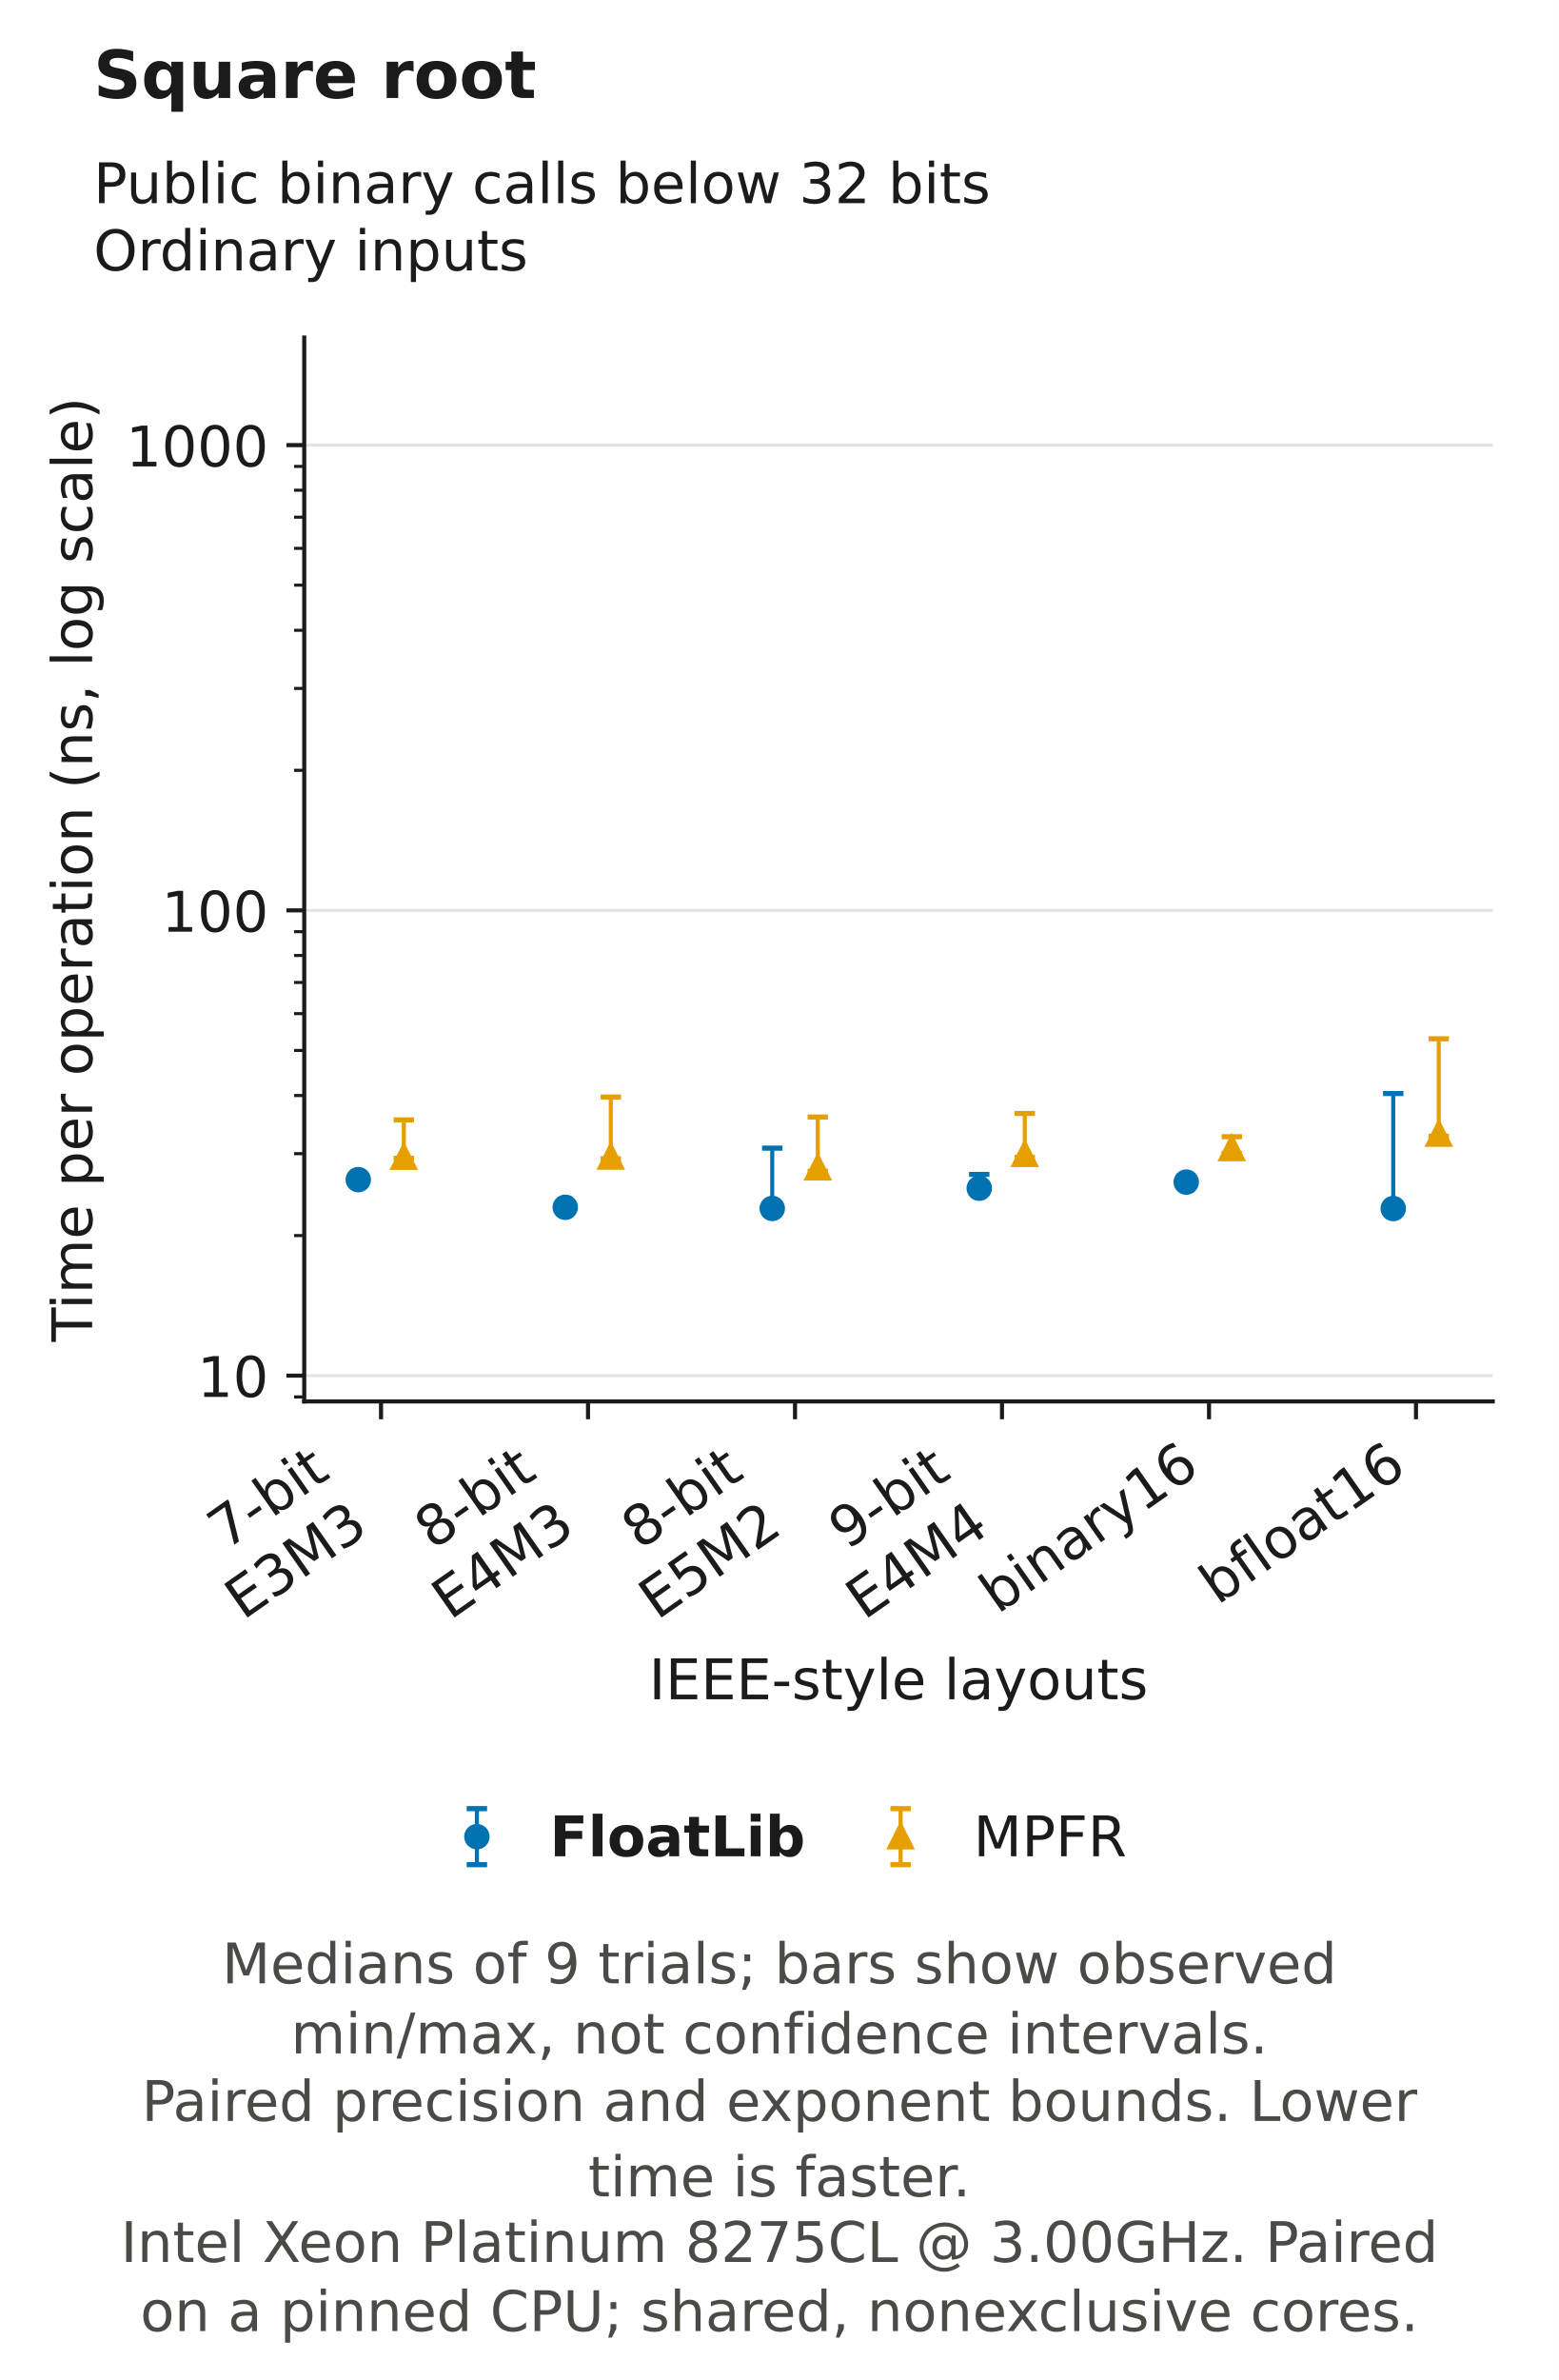
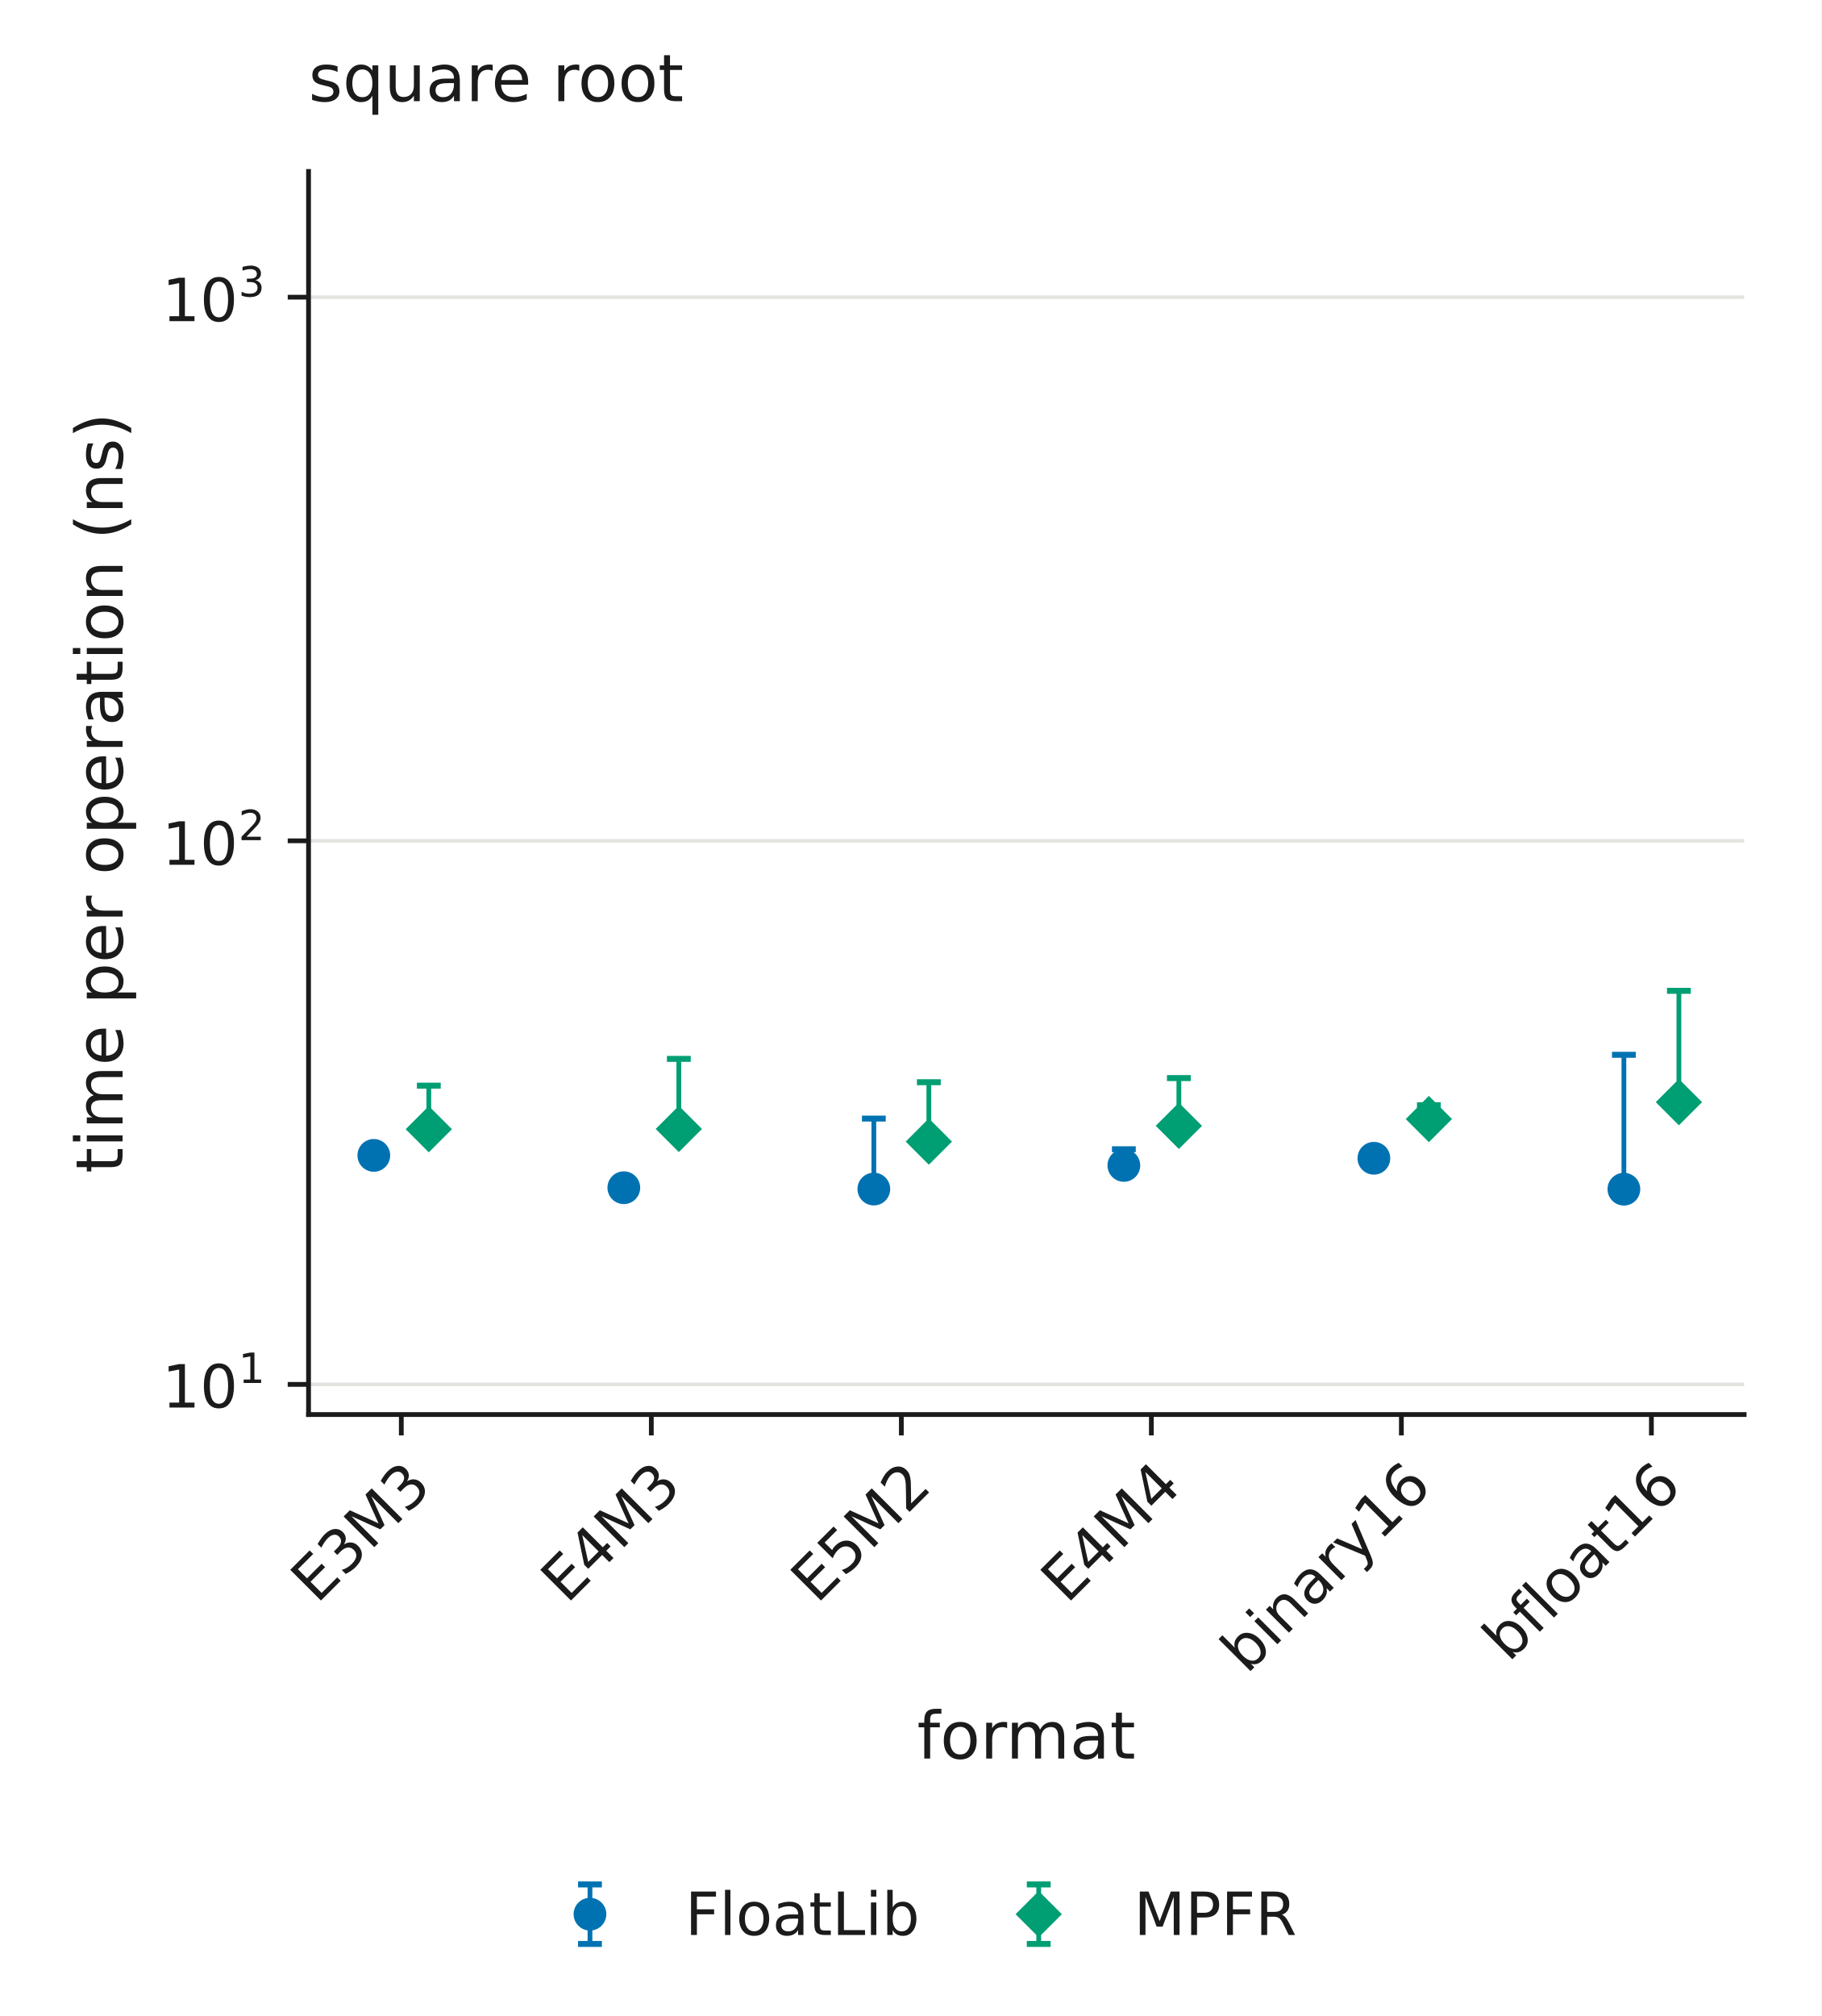
- <svg xmlns="http://www.w3.org/2000/svg" xmlns:xlink="http://www.w3.org/1999/xlink" width="306pt" height="467.09pt" viewBox="0 0 306 467.09" version="1.1">
+ <svg xmlns="http://www.w3.org/2000/svg" xmlns:xlink="http://www.w3.org/1999/xlink" width="306pt" height="338.628pt" viewBox="0 0 306 338.628" version="1.1">
  <defs>
    <style type="text/css">*{stroke-linejoin: round; stroke-linecap: butt}</style>
  </defs>
  <g id="figure_1">
    <g id="patch_1">
-       <path d="M 0 467.09 L 306 467.09 L 306 0 L 0 0 z " style="fill: #ffffff" />
+       <path d="M 0 338.628 L 306 338.628 L 306 0 L 0 0 z " style="fill: #ffffff" />
    </g>
    <g id="axes_1">
      <g id="patch_2">
-         <path d="M 59.723 275.04 L 293.04 275.04 L 293.04 66.24 L 59.723 66.24 z " style="fill: #ffffff" />
+         <path d="M 51.84 237.6 L 293.04 237.6 L 293.04 28.8 L 51.84 28.8 z " style="fill: #ffffff" />
      </g>
      <g id="matplotlib.axis_1">
        <g id="xtick_1">
          <g id="line2d_1">
            <defs>
-               <path id="maa77bbad33" d="M 0 0 L 0 3.5 " style="stroke: #1b1b1b; stroke-width: 0.8" />
+               <path id="m44b7671e77" d="M 0 0 L 0 3.5 " style="stroke: #1b1b1b; stroke-width: 0.8" />
            </defs>
            <g>
-               <use xlink:href="#maa77bbad33" x="74.798" y="275.04" style="fill: #1b1b1b; stroke: #1b1b1b; stroke-width: 0.8" />
+               <use xlink:href="#m44b7671e77" x="67.424" y="237.6" style="fill: #1b1b1b; stroke: #1b1b1b; stroke-width: 0.8" />
            </g>
          </g>
          <g id="text_1">
-             <text style="font-size: 11px; font-family: 'DejaVu Sans'; fill: #1b1b1b" transform="translate(44.33785 304.311) rotate(-35)">7-bit</text>
-             <text style="font-size: 11px; font-family: 'DejaVu Sans'; fill: #1b1b1b" transform="translate(47.71611 318.0623) rotate(-35)">E3M3</text>
+             <text style="font-size: 10px; font-family: 'DejaVu Sans', 'Bitstream Vera Sans', Verdana, sans-serif; text-anchor: end; fill: #1b1b1b" x="72.797" y="249.972" transform="rotate(-45 72.79668 249.9724)">E3M3</text>
          </g>
        </g>
        <g id="xtick_2">
          <g id="line2d_2">
            <g>
-               <use xlink:href="#maa77bbad33" x="115.431" y="275.04" style="fill: #1b1b1b; stroke: #1b1b1b; stroke-width: 0.8" />
+               <use xlink:href="#m44b7671e77" x="109.431" y="237.6" style="fill: #1b1b1b; stroke: #1b1b1b; stroke-width: 0.8" />
            </g>
          </g>
          <g id="text_2">
-             <text style="font-size: 11px; font-family: 'DejaVu Sans'; fill: #1b1b1b" transform="translate(84.97133 304.311) rotate(-35)">8-bit</text>
-             <text style="font-size: 11px; font-family: 'DejaVu Sans'; fill: #1b1b1b" transform="translate(88.34958 318.0623) rotate(-35)">E4M3</text>
+             <text style="font-size: 10px; font-family: 'DejaVu Sans', 'Bitstream Vera Sans', Verdana, sans-serif; text-anchor: end; fill: #1b1b1b" x="114.803" y="249.972" transform="rotate(-45 114.8029 249.9724)">E4M3</text>
          </g>
        </g>
        <g id="xtick_3">
          <g id="line2d_3">
            <g>
-               <use xlink:href="#maa77bbad33" x="156.065" y="275.04" style="fill: #1b1b1b; stroke: #1b1b1b; stroke-width: 0.8" />
+               <use xlink:href="#m44b7671e77" x="151.437" y="237.6" style="fill: #1b1b1b; stroke: #1b1b1b; stroke-width: 0.8" />
            </g>
          </g>
          <g id="text_3">
-             <text style="font-size: 11px; font-family: 'DejaVu Sans'; fill: #1b1b1b" transform="translate(125.6048 304.311) rotate(-35)">8-bit</text>
-             <text style="font-size: 11px; font-family: 'DejaVu Sans'; fill: #1b1b1b" transform="translate(128.9831 318.0623) rotate(-35)">E5M2</text>
+             <text style="font-size: 10px; font-family: 'DejaVu Sans', 'Bitstream Vera Sans', Verdana, sans-serif; text-anchor: end; fill: #1b1b1b" x="156.809" y="249.972" transform="rotate(-45 156.8092 249.9724)">E5M2</text>
          </g>
        </g>
        <g id="xtick_4">
          <g id="line2d_4">
            <g>
-               <use xlink:href="#maa77bbad33" x="196.698" y="275.04" style="fill: #1b1b1b; stroke: #1b1b1b; stroke-width: 0.8" />
+               <use xlink:href="#m44b7671e77" x="193.443" y="237.6" style="fill: #1b1b1b; stroke: #1b1b1b; stroke-width: 0.8" />
            </g>
          </g>
          <g id="text_4">
-             <text style="font-size: 11px; font-family: 'DejaVu Sans'; fill: #1b1b1b" transform="translate(166.2383 304.311) rotate(-35)">9-bit</text>
-             <text style="font-size: 11px; font-family: 'DejaVu Sans'; fill: #1b1b1b" transform="translate(169.6165 318.0623) rotate(-35)">E4M4</text>
+             <text style="font-size: 10px; font-family: 'DejaVu Sans', 'Bitstream Vera Sans', Verdana, sans-serif; text-anchor: end; fill: #1b1b1b" x="198.815" y="249.972" transform="rotate(-45 198.8155 249.9724)">E4M4</text>
          </g>
        </g>
        <g id="xtick_5">
          <g id="line2d_5">
            <g>
-               <use xlink:href="#maa77bbad33" x="237.332" y="275.04" style="fill: #1b1b1b; stroke: #1b1b1b; stroke-width: 0.8" />
+               <use xlink:href="#m44b7671e77" x="235.449" y="237.6" style="fill: #1b1b1b; stroke: #1b1b1b; stroke-width: 0.8" />
            </g>
          </g>
          <g id="text_5">
-             <text style="font-size: 11px; font-family: 'DejaVu Sans'; fill: #1b1b1b" transform="translate(195.8563 316.8667) rotate(-35)">binary16</text>
+             <text style="font-size: 10px; font-family: 'DejaVu Sans', 'Bitstream Vera Sans', Verdana, sans-serif; text-anchor: end; fill: #1b1b1b" x="240.822" y="249.973" transform="rotate(-45 240.8223 249.9729)">binary16</text>
          </g>
        </g>
        <g id="xtick_6">
          <g id="line2d_6">
            <g>
-               <use xlink:href="#maa77bbad33" x="277.965" y="275.04" style="fill: #1b1b1b; stroke: #1b1b1b; stroke-width: 0.8" />
+               <use xlink:href="#m44b7671e77" x="277.456" y="237.6" style="fill: #1b1b1b; stroke: #1b1b1b; stroke-width: 0.8" />
            </g>
          </g>
          <g id="text_6">
-             <text style="font-size: 11px; font-family: 'DejaVu Sans'; fill: #1b1b1b" transform="translate(239.0198 315.0951) rotate(-35)">bfloat16</text>
+             <text style="font-size: 10px; font-family: 'DejaVu Sans', 'Bitstream Vera Sans', Verdana, sans-serif; text-anchor: end; fill: #1b1b1b" x="282.829" y="249.973" transform="rotate(-45 282.8286 249.9729)">bfloat16</text>
          </g>
        </g>
        <g id="text_7">
-           <text style="font-size: 11px; font-family: 'DejaVu Sans'; text-anchor: middle; fill: #1b1b1b" x="176.381" y="333.487" transform="rotate(-0 176.3813 333.4872)">IEEE-style layouts</text>
+           <text style="font-size: 11px; font-family: 'DejaVu Sans', 'Bitstream Vera Sans', Verdana, sans-serif; text-anchor: middle; fill: #1b1b1b" x="172.44" y="295.388" transform="rotate(-0 172.44 295.3879)">format</text>
        </g>
      </g>
      <g id="matplotlib.axis_2">
        <g id="ytick_1">
          <g id="line2d_7">
-             <path d="M 59.723 269.979 L 293.04 269.979 " clip-path="url(#p8f65f6325e)" style="fill: none; stroke: #e3e3e0; stroke-width: 0.6; stroke-linecap: square" />
+             <path d="M 51.84 232.539 L 293.04 232.539 " clip-path="url(#p55f0501f1f)" style="fill: none; stroke: #e3e3e0; stroke-width: 0.6; stroke-linecap: square" />
          </g>
          <g id="line2d_8">
            <defs>
-               <path id="m0a93d86904" d="M 0 0 L -3.5 0 " style="stroke: #1b1b1b; stroke-width: 0.8" />
+               <path id="m165789549b" d="M 0 0 L -3.5 0 " style="stroke: #1b1b1b; stroke-width: 0.8" />
            </defs>
            <g>
-               <use xlink:href="#m0a93d86904" x="59.723" y="269.979" style="fill: #1b1b1b; stroke: #1b1b1b; stroke-width: 0.8" />
+               <use xlink:href="#m165789549b" x="51.84" y="232.539" style="fill: #1b1b1b; stroke: #1b1b1b; stroke-width: 0.8" />
            </g>
          </g>
          <g id="text_8">
-             <text style="font-size: 11px; font-family: 'DejaVu Sans'; text-anchor: end; fill: #1b1b1b" x="52.723" y="274.157" transform="rotate(-0 52.72258 274.1574)">10</text>
+             <g style="fill: #1b1b1b" transform="translate(27.24 237.1887)">
+               <text>
+                 <tspan x="0" y="-0.762" style="font-size: 10px; font-family: 'DejaVu Sans', 'Bitstream Vera Sans', Verdana, sans-serif; fill: #1b1b1b">1</tspan>
+                 <tspan x="6.362" y="-0.762" style="font-size: 10px; font-family: 'DejaVu Sans', 'Bitstream Vera Sans', Verdana, sans-serif; fill: #1b1b1b">0</tspan>
+                 <tspan x="12.82" y="-4.892" style="font-size: 7px; font-family: 'DejaVu Sans', 'Bitstream Vera Sans', Verdana, sans-serif; fill: #1b1b1b">1</tspan>
+               </text>
+             </g>
          </g>
        </g>
        <g id="ytick_2">
          <g id="line2d_9">
-             <path d="M 59.723 178.669 L 293.04 178.669 " clip-path="url(#p8f65f6325e)" style="fill: none; stroke: #e3e3e0; stroke-width: 0.6; stroke-linecap: square" />
+             <path d="M 51.84 141.229 L 293.04 141.229 " clip-path="url(#p55f0501f1f)" style="fill: none; stroke: #e3e3e0; stroke-width: 0.6; stroke-linecap: square" />
          </g>
          <g id="line2d_10">
            <g>
-               <use xlink:href="#m0a93d86904" x="59.723" y="178.669" style="fill: #1b1b1b; stroke: #1b1b1b; stroke-width: 0.8" />
+               <use xlink:href="#m165789549b" x="51.84" y="141.229" style="fill: #1b1b1b; stroke: #1b1b1b; stroke-width: 0.8" />
            </g>
          </g>
          <g id="text_9">
-             <text style="font-size: 11px; font-family: 'DejaVu Sans'; text-anchor: end; fill: #1b1b1b" x="52.723" y="182.848" transform="rotate(-0 52.72258 182.8478)">100</text>
+             <g style="fill: #1b1b1b" transform="translate(27.24 145.9291)">
+               <text>
+                 <tspan x="0" y="-0.675" style="font-size: 10px; font-family: 'DejaVu Sans', 'Bitstream Vera Sans', Verdana, sans-serif; fill: #1b1b1b">1</tspan>
+                 <tspan x="6.362" y="-0.675" style="font-size: 10px; font-family: 'DejaVu Sans', 'Bitstream Vera Sans', Verdana, sans-serif; fill: #1b1b1b">0</tspan>
+                 <tspan x="12.82" y="-4.805" style="font-size: 7px; font-family: 'DejaVu Sans', 'Bitstream Vera Sans', Verdana, sans-serif; fill: #1b1b1b">2</tspan>
+               </text>
+             </g>
          </g>
        </g>
        <g id="ytick_3">
          <g id="line2d_11">
-             <path d="M 59.723 87.359 L 293.04 87.359 " clip-path="url(#p8f65f6325e)" style="fill: none; stroke: #e3e3e0; stroke-width: 0.6; stroke-linecap: square" />
+             <path d="M 51.84 49.919 L 293.04 49.919 " clip-path="url(#p55f0501f1f)" style="fill: none; stroke: #e3e3e0; stroke-width: 0.6; stroke-linecap: square" />
          </g>
          <g id="line2d_12">
            <g>
-               <use xlink:href="#m0a93d86904" x="59.723" y="87.359" style="fill: #1b1b1b; stroke: #1b1b1b; stroke-width: 0.8" />
+               <use xlink:href="#m165789549b" x="51.84" y="49.919" style="fill: #1b1b1b; stroke: #1b1b1b; stroke-width: 0.8" />
            </g>
          </g>
          <g id="text_10">
-             <text style="font-size: 11px; font-family: 'DejaVu Sans'; text-anchor: end; fill: #1b1b1b" x="52.723" y="91.538" transform="rotate(-0 52.72258 91.53819)">1000</text>
-           </g>
-         </g>
-         <g id="ytick_4">
-           <g id="line2d_13">
-             <defs>
-               <path id="m1501d2f388" d="M 0 0 L -2 0 " style="stroke: #1b1b1b; stroke-width: 0.6" />
-             </defs>
-             <g>
-               <use xlink:href="#m1501d2f388" x="59.723" y="274.157" style="fill: #1b1b1b; stroke: #1b1b1b; stroke-width: 0.6" />
-             </g>
-           </g>
-         </g>
-         <g id="ytick_5">
-           <g id="line2d_14">
-             <g>
-               <use xlink:href="#m1501d2f388" x="59.723" y="242.492" style="fill: #1b1b1b; stroke: #1b1b1b; stroke-width: 0.6" />
-             </g>
-           </g>
-         </g>
-         <g id="ytick_6">
-           <g id="line2d_15">
-             <g>
-               <use xlink:href="#m1501d2f388" x="59.723" y="226.413" style="fill: #1b1b1b; stroke: #1b1b1b; stroke-width: 0.6" />
-             </g>
-           </g>
-         </g>
-         <g id="ytick_7">
-           <g id="line2d_16">
-             <g>
-               <use xlink:href="#m1501d2f388" x="59.723" y="215.005" style="fill: #1b1b1b; stroke: #1b1b1b; stroke-width: 0.6" />
-             </g>
-           </g>
-         </g>
-         <g id="ytick_8">
-           <g id="line2d_17">
-             <g>
-               <use xlink:href="#m1501d2f388" x="59.723" y="206.156" style="fill: #1b1b1b; stroke: #1b1b1b; stroke-width: 0.6" />
-             </g>
-           </g>
-         </g>
-         <g id="ytick_9">
-           <g id="line2d_18">
-             <g>
-               <use xlink:href="#m1501d2f388" x="59.723" y="198.926" style="fill: #1b1b1b; stroke: #1b1b1b; stroke-width: 0.6" />
-             </g>
-           </g>
-         </g>
-         <g id="ytick_10">
-           <g id="line2d_19">
-             <g>
-               <use xlink:href="#m1501d2f388" x="59.723" y="192.813" style="fill: #1b1b1b; stroke: #1b1b1b; stroke-width: 0.6" />
-             </g>
-           </g>
-         </g>
-         <g id="ytick_11">
-           <g id="line2d_20">
-             <g>
-               <use xlink:href="#m1501d2f388" x="59.723" y="187.518" style="fill: #1b1b1b; stroke: #1b1b1b; stroke-width: 0.6" />
-             </g>
-           </g>
-         </g>
-         <g id="ytick_12">
-           <g id="line2d_21">
-             <g>
-               <use xlink:href="#m1501d2f388" x="59.723" y="182.847" style="fill: #1b1b1b; stroke: #1b1b1b; stroke-width: 0.6" />
-             </g>
-           </g>
-         </g>
-         <g id="ytick_13">
-           <g id="line2d_22">
-             <g>
-               <use xlink:href="#m1501d2f388" x="59.723" y="151.182" style="fill: #1b1b1b; stroke: #1b1b1b; stroke-width: 0.6" />
-             </g>
-           </g>
-         </g>
-         <g id="ytick_14">
-           <g id="line2d_23">
-             <g>
-               <use xlink:href="#m1501d2f388" x="59.723" y="135.103" style="fill: #1b1b1b; stroke: #1b1b1b; stroke-width: 0.6" />
-             </g>
-           </g>
-         </g>
-         <g id="ytick_15">
-           <g id="line2d_24">
-             <g>
-               <use xlink:href="#m1501d2f388" x="59.723" y="123.695" style="fill: #1b1b1b; stroke: #1b1b1b; stroke-width: 0.6" />
-             </g>
-           </g>
-         </g>
-         <g id="ytick_16">
-           <g id="line2d_25">
-             <g>
-               <use xlink:href="#m1501d2f388" x="59.723" y="114.846" style="fill: #1b1b1b; stroke: #1b1b1b; stroke-width: 0.6" />
-             </g>
-           </g>
-         </g>
-         <g id="ytick_17">
-           <g id="line2d_26">
-             <g>
-               <use xlink:href="#m1501d2f388" x="59.723" y="107.616" style="fill: #1b1b1b; stroke: #1b1b1b; stroke-width: 0.6" />
-             </g>
-           </g>
-         </g>
-         <g id="ytick_18">
-           <g id="line2d_27">
-             <g>
-               <use xlink:href="#m1501d2f388" x="59.723" y="101.504" style="fill: #1b1b1b; stroke: #1b1b1b; stroke-width: 0.6" />
-             </g>
-           </g>
-         </g>
-         <g id="ytick_19">
-           <g id="line2d_28">
-             <g>
-               <use xlink:href="#m1501d2f388" x="59.723" y="96.208" style="fill: #1b1b1b; stroke: #1b1b1b; stroke-width: 0.6" />
-             </g>
-           </g>
-         </g>
-         <g id="ytick_20">
-           <g id="line2d_29">
-             <g>
-               <use xlink:href="#m1501d2f388" x="59.723" y="91.538" style="fill: #1b1b1b; stroke: #1b1b1b; stroke-width: 0.6" />
+             <g style="fill: #1b1b1b" transform="translate(27.24 54.61948)">
+               <text>
+                 <tspan x="0" y="-0.675" style="font-size: 10px; font-family: 'DejaVu Sans', 'Bitstream Vera Sans', Verdana, sans-serif; fill: #1b1b1b">1</tspan>
+                 <tspan x="6.362" y="-0.675" style="font-size: 10px; font-family: 'DejaVu Sans', 'Bitstream Vera Sans', Verdana, sans-serif; fill: #1b1b1b">0</tspan>
+                 <tspan x="12.82" y="-4.805" style="font-size: 7px; font-family: 'DejaVu Sans', 'Bitstream Vera Sans', Verdana, sans-serif; fill: #1b1b1b">3</tspan>
+               </text>
            </g>
          </g>
        </g>
        <g id="text_11">
-           <text style="font-size: 11px; font-family: 'DejaVu Sans'; text-anchor: middle; fill: #1b1b1b" x="18.085" y="170.64" transform="rotate(-90 18.085 170.64)">Time per operation (ns, log scale)</text>
+           <text style="font-size: 11px; font-family: 'DejaVu Sans', 'Bitstream Vera Sans', Verdana, sans-serif; text-anchor: middle; fill: #1b1b1b" x="20.597" y="133.2" transform="rotate(-90 20.59742 133.2)">time per operation (ns)</text>
        </g>
      </g>
      <g id="LineCollection_1">
-         <path d="M 70.328 231.649 L 70.328 231.474 " clip-path="url(#p8f65f6325e)" style="fill: none; stroke: #0072b2; stroke-width: 0.8" />
-         <path d="M 110.961 237.081 L 110.961 236.719 " clip-path="url(#p8f65f6325e)" style="fill: none; stroke: #0072b2; stroke-width: 0.8" />
-         <path d="M 151.595 237.22 L 151.595 225.33 " clip-path="url(#p8f65f6325e)" style="fill: none; stroke: #0072b2; stroke-width: 0.8" />
-         <path d="M 192.228 233.704 L 192.228 230.483 " clip-path="url(#p8f65f6325e)" style="fill: none; stroke: #0072b2; stroke-width: 0.8" />
-         <path d="M 232.862 232.707 L 232.862 231.266 " clip-path="url(#p8f65f6325e)" style="fill: none; stroke: #0072b2; stroke-width: 0.8" />
-         <path d="M 273.495 237.495 L 273.495 214.612 " clip-path="url(#p8f65f6325e)" style="fill: none; stroke: #0072b2; stroke-width: 0.8" />
-       </g>
-       <g id="line2d_30">
-         <defs>
-           <path id="m3edc1d51ea" d="M 2 0 L -2 -0 " style="stroke: #0072b2" />
-         </defs>
-         <g clip-path="url(#p8f65f6325e)">
-           <use xlink:href="#m3edc1d51ea" x="70.328" y="231.649" style="fill: #0072b2; stroke: #0072b2" />
-           <use xlink:href="#m3edc1d51ea" x="110.961" y="237.081" style="fill: #0072b2; stroke: #0072b2" />
-           <use xlink:href="#m3edc1d51ea" x="151.595" y="237.22" style="fill: #0072b2; stroke: #0072b2" />
-           <use xlink:href="#m3edc1d51ea" x="192.228" y="233.704" style="fill: #0072b2; stroke: #0072b2" />
-           <use xlink:href="#m3edc1d51ea" x="232.862" y="232.707" style="fill: #0072b2; stroke: #0072b2" />
-           <use xlink:href="#m3edc1d51ea" x="273.495" y="237.495" style="fill: #0072b2; stroke: #0072b2" />
-         </g>
-       </g>
-       <g id="line2d_31">
-         <g clip-path="url(#p8f65f6325e)">
-           <use xlink:href="#m3edc1d51ea" x="70.328" y="231.474" style="fill: #0072b2; stroke: #0072b2" />
-           <use xlink:href="#m3edc1d51ea" x="110.961" y="236.719" style="fill: #0072b2; stroke: #0072b2" />
-           <use xlink:href="#m3edc1d51ea" x="151.595" y="225.33" style="fill: #0072b2; stroke: #0072b2" />
-           <use xlink:href="#m3edc1d51ea" x="192.228" y="230.483" style="fill: #0072b2; stroke: #0072b2" />
-           <use xlink:href="#m3edc1d51ea" x="232.862" y="231.266" style="fill: #0072b2; stroke: #0072b2" />
-           <use xlink:href="#m3edc1d51ea" x="273.495" y="214.612" style="fill: #0072b2; stroke: #0072b2" />
+         <path d="M 62.804 194.209 L 62.804 194.034 " clip-path="url(#p55f0501f1f)" style="fill: none; stroke: #0072b2; stroke-width: 0.8" />
+         <path d="M 104.81 199.641 L 104.81 199.279 " clip-path="url(#p55f0501f1f)" style="fill: none; stroke: #0072b2; stroke-width: 0.8" />
+         <path d="M 146.816 199.78 L 146.816 187.89 " clip-path="url(#p55f0501f1f)" style="fill: none; stroke: #0072b2; stroke-width: 0.8" />
+         <path d="M 188.822 196.264 L 188.822 193.043 " clip-path="url(#p55f0501f1f)" style="fill: none; stroke: #0072b2; stroke-width: 0.8" />
+         <path d="M 230.829 195.267 L 230.829 193.826 " clip-path="url(#p55f0501f1f)" style="fill: none; stroke: #0072b2; stroke-width: 0.8" />
+         <path d="M 272.835 200.055 L 272.835 177.172 " clip-path="url(#p55f0501f1f)" style="fill: none; stroke: #0072b2; stroke-width: 0.8" />
+       </g>
+       <g id="line2d_13">
+         <defs>
+           <path id="m37b0c74be4" d="M 2 0 L -2 -0 " style="stroke: #0072b2" />
+         </defs>
+         <g clip-path="url(#p55f0501f1f)">
+           <use xlink:href="#m37b0c74be4" x="62.804" y="194.209" style="fill: #0072b2; stroke: #0072b2" />
+           <use xlink:href="#m37b0c74be4" x="104.81" y="199.641" style="fill: #0072b2; stroke: #0072b2" />
+           <use xlink:href="#m37b0c74be4" x="146.816" y="199.78" style="fill: #0072b2; stroke: #0072b2" />
+           <use xlink:href="#m37b0c74be4" x="188.822" y="196.264" style="fill: #0072b2; stroke: #0072b2" />
+           <use xlink:href="#m37b0c74be4" x="230.829" y="195.267" style="fill: #0072b2; stroke: #0072b2" />
+           <use xlink:href="#m37b0c74be4" x="272.835" y="200.055" style="fill: #0072b2; stroke: #0072b2" />
+         </g>
+       </g>
+       <g id="line2d_14">
+         <g clip-path="url(#p55f0501f1f)">
+           <use xlink:href="#m37b0c74be4" x="62.804" y="194.034" style="fill: #0072b2; stroke: #0072b2" />
+           <use xlink:href="#m37b0c74be4" x="104.81" y="199.279" style="fill: #0072b2; stroke: #0072b2" />
+           <use xlink:href="#m37b0c74be4" x="146.816" y="187.89" style="fill: #0072b2; stroke: #0072b2" />
+           <use xlink:href="#m37b0c74be4" x="188.822" y="193.043" style="fill: #0072b2; stroke: #0072b2" />
+           <use xlink:href="#m37b0c74be4" x="230.829" y="193.826" style="fill: #0072b2; stroke: #0072b2" />
+           <use xlink:href="#m37b0c74be4" x="272.835" y="177.172" style="fill: #0072b2; stroke: #0072b2" />
        </g>
      </g>
      <g id="LineCollection_2">
-         <path d="M 79.267 227.317 L 79.267 219.796 " clip-path="url(#p8f65f6325e)" style="fill: none; stroke: #e69f00; stroke-width: 0.8" />
-         <path d="M 119.901 227.408 L 119.901 215.302 " clip-path="url(#p8f65f6325e)" style="fill: none; stroke: #e69f00; stroke-width: 0.8" />
-         <path d="M 160.534 229.871 L 160.534 219.22 " clip-path="url(#p8f65f6325e)" style="fill: none; stroke: #e69f00; stroke-width: 0.8" />
-         <path d="M 201.168 227.137 L 201.168 218.526 " clip-path="url(#p8f65f6325e)" style="fill: none; stroke: #e69f00; stroke-width: 0.8" />
-         <path d="M 241.801 226.356 L 241.801 223.084 " clip-path="url(#p8f65f6325e)" style="fill: none; stroke: #e69f00; stroke-width: 0.8" />
-         <path d="M 282.435 222.996 L 282.435 203.869 " clip-path="url(#p8f65f6325e)" style="fill: none; stroke: #e69f00; stroke-width: 0.8" />
-       </g>
-       <g id="line2d_32">
-         <defs>
-           <path id="m9d1f24a2ba" d="M 2 0 L -2 -0 " style="stroke: #e69f00" />
-         </defs>
-         <g clip-path="url(#p8f65f6325e)">
-           <use xlink:href="#m9d1f24a2ba" x="79.267" y="227.317" style="fill: #e69f00; stroke: #e69f00" />
-           <use xlink:href="#m9d1f24a2ba" x="119.901" y="227.408" style="fill: #e69f00; stroke: #e69f00" />
-           <use xlink:href="#m9d1f24a2ba" x="160.534" y="229.871" style="fill: #e69f00; stroke: #e69f00" />
-           <use xlink:href="#m9d1f24a2ba" x="201.168" y="227.137" style="fill: #e69f00; stroke: #e69f00" />
-           <use xlink:href="#m9d1f24a2ba" x="241.801" y="226.356" style="fill: #e69f00; stroke: #e69f00" />
-           <use xlink:href="#m9d1f24a2ba" x="282.435" y="222.996" style="fill: #e69f00; stroke: #e69f00" />
-         </g>
-       </g>
-       <g id="line2d_33">
-         <g clip-path="url(#p8f65f6325e)">
-           <use xlink:href="#m9d1f24a2ba" x="79.267" y="219.796" style="fill: #e69f00; stroke: #e69f00" />
-           <use xlink:href="#m9d1f24a2ba" x="119.901" y="215.302" style="fill: #e69f00; stroke: #e69f00" />
-           <use xlink:href="#m9d1f24a2ba" x="160.534" y="219.22" style="fill: #e69f00; stroke: #e69f00" />
-           <use xlink:href="#m9d1f24a2ba" x="201.168" y="218.526" style="fill: #e69f00; stroke: #e69f00" />
-           <use xlink:href="#m9d1f24a2ba" x="241.801" y="223.084" style="fill: #e69f00; stroke: #e69f00" />
-           <use xlink:href="#m9d1f24a2ba" x="282.435" y="203.869" style="fill: #e69f00; stroke: #e69f00" />
-         </g>
-       </g>
-       <g id="line2d_34">
-         <defs>
-           <path id="m150fe03ea0" d="M 0 2 C 0.53 2 1.039 1.789 1.414 1.414 C 1.789 1.039 2 0.53 2 0 C 2 -0.53 1.789 -1.039 1.414 -1.414 C 1.039 -1.789 0.53 -2 0 -2 C -0.53 -2 -1.039 -1.789 -1.414 -1.414 C -1.789 -1.039 -2 -0.53 -2 0 C -2 0.53 -1.789 1.039 -1.414 1.414 C -1.039 1.789 -0.53 2 0 2 z " style="stroke: #0072b2" />
-         </defs>
-         <g clip-path="url(#p8f65f6325e)">
-           <use xlink:href="#m150fe03ea0" x="70.328" y="231.511" style="fill: #0072b2; stroke: #0072b2" />
-           <use xlink:href="#m150fe03ea0" x="110.961" y="236.94" style="fill: #0072b2; stroke: #0072b2" />
-           <use xlink:href="#m150fe03ea0" x="151.595" y="237.165" style="fill: #0072b2; stroke: #0072b2" />
-           <use xlink:href="#m150fe03ea0" x="192.228" y="233.195" style="fill: #0072b2; stroke: #0072b2" />
-           <use xlink:href="#m150fe03ea0" x="232.862" y="231.993" style="fill: #0072b2; stroke: #0072b2" />
-           <use xlink:href="#m150fe03ea0" x="273.495" y="237.186" style="fill: #0072b2; stroke: #0072b2" />
-         </g>
-       </g>
-       <g id="line2d_35">
-         <defs>
-           <path id="m54a907e3c5" d="M 0 -2 L -2 2 L 2 2 z " style="stroke: #e69f00; stroke-linejoin: miter" />
-         </defs>
-         <g clip-path="url(#p8f65f6325e)">
-           <use xlink:href="#m54a907e3c5" x="79.267" y="227.111" style="fill: #e69f00; stroke: #e69f00; stroke-linejoin: miter" />
-           <use xlink:href="#m54a907e3c5" x="119.901" y="227.069" style="fill: #e69f00; stroke: #e69f00; stroke-linejoin: miter" />
-           <use xlink:href="#m54a907e3c5" x="160.534" y="229.192" style="fill: #e69f00; stroke: #e69f00; stroke-linejoin: miter" />
-           <use xlink:href="#m54a907e3c5" x="201.168" y="226.548" style="fill: #e69f00; stroke: #e69f00; stroke-linejoin: miter" />
-           <use xlink:href="#m54a907e3c5" x="241.801" y="225.407" style="fill: #e69f00; stroke: #e69f00; stroke-linejoin: miter" />
-           <use xlink:href="#m54a907e3c5" x="282.435" y="222.572" style="fill: #e69f00; stroke: #e69f00; stroke-linejoin: miter" />
+         <path d="M 72.045 189.877 L 72.045 182.356 " clip-path="url(#p55f0501f1f)" style="fill: none; stroke: #009e73; stroke-width: 0.8" />
+         <path d="M 114.051 189.968 L 114.051 177.862 " clip-path="url(#p55f0501f1f)" style="fill: none; stroke: #009e73; stroke-width: 0.8" />
+         <path d="M 156.058 192.431 L 156.058 181.78 " clip-path="url(#p55f0501f1f)" style="fill: none; stroke: #009e73; stroke-width: 0.8" />
+         <path d="M 198.064 189.697 L 198.064 181.086 " clip-path="url(#p55f0501f1f)" style="fill: none; stroke: #009e73; stroke-width: 0.8" />
+         <path d="M 240.07 188.916 L 240.07 185.644 " clip-path="url(#p55f0501f1f)" style="fill: none; stroke: #009e73; stroke-width: 0.8" />
+         <path d="M 282.076 185.556 L 282.076 166.429 " clip-path="url(#p55f0501f1f)" style="fill: none; stroke: #009e73; stroke-width: 0.8" />
+       </g>
+       <g id="line2d_15">
+         <defs>
+           <path id="m93c1181b12" d="M 2 0 L -2 -0 " style="stroke: #009e73" />
+         </defs>
+         <g clip-path="url(#p55f0501f1f)">
+           <use xlink:href="#m93c1181b12" x="72.045" y="189.877" style="fill: #009e73; stroke: #009e73" />
+           <use xlink:href="#m93c1181b12" x="114.051" y="189.968" style="fill: #009e73; stroke: #009e73" />
+           <use xlink:href="#m93c1181b12" x="156.058" y="192.431" style="fill: #009e73; stroke: #009e73" />
+           <use xlink:href="#m93c1181b12" x="198.064" y="189.697" style="fill: #009e73; stroke: #009e73" />
+           <use xlink:href="#m93c1181b12" x="240.07" y="188.916" style="fill: #009e73; stroke: #009e73" />
+           <use xlink:href="#m93c1181b12" x="282.076" y="185.556" style="fill: #009e73; stroke: #009e73" />
+         </g>
+       </g>
+       <g id="line2d_16">
+         <g clip-path="url(#p55f0501f1f)">
+           <use xlink:href="#m93c1181b12" x="72.045" y="182.356" style="fill: #009e73; stroke: #009e73" />
+           <use xlink:href="#m93c1181b12" x="114.051" y="177.862" style="fill: #009e73; stroke: #009e73" />
+           <use xlink:href="#m93c1181b12" x="156.058" y="181.78" style="fill: #009e73; stroke: #009e73" />
+           <use xlink:href="#m93c1181b12" x="198.064" y="181.086" style="fill: #009e73; stroke: #009e73" />
+           <use xlink:href="#m93c1181b12" x="240.07" y="185.644" style="fill: #009e73; stroke: #009e73" />
+           <use xlink:href="#m93c1181b12" x="282.076" y="166.429" style="fill: #009e73; stroke: #009e73" />
+         </g>
+       </g>
+       <g id="line2d_17">
+         <defs>
+           <path id="m59a86fa716" d="M 0 2.25 C 0.597 2.25 1.169 2.013 1.591 1.591 C 2.013 1.169 2.25 0.597 2.25 0 C 2.25 -0.597 2.013 -1.169 1.591 -1.591 C 1.169 -2.013 0.597 -2.25 0 -2.25 C -0.597 -2.25 -1.169 -2.013 -1.591 -1.591 C -2.013 -1.169 -2.25 -0.597 -2.25 0 C -2.25 0.597 -2.013 1.169 -1.591 1.591 C -1.169 2.013 -0.597 2.25 0 2.25 z " style="stroke: #0072b2" />
+         </defs>
+         <g clip-path="url(#p55f0501f1f)">
+           <use xlink:href="#m59a86fa716" x="62.804" y="194.071" style="fill: #0072b2; stroke: #0072b2" />
+           <use xlink:href="#m59a86fa716" x="104.81" y="199.5" style="fill: #0072b2; stroke: #0072b2" />
+           <use xlink:href="#m59a86fa716" x="146.816" y="199.725" style="fill: #0072b2; stroke: #0072b2" />
+           <use xlink:href="#m59a86fa716" x="188.822" y="195.755" style="fill: #0072b2; stroke: #0072b2" />
+           <use xlink:href="#m59a86fa716" x="230.829" y="194.553" style="fill: #0072b2; stroke: #0072b2" />
+           <use xlink:href="#m59a86fa716" x="272.835" y="199.746" style="fill: #0072b2; stroke: #0072b2" />
+         </g>
+       </g>
+       <g id="line2d_18">
+         <defs>
+           <path id="md5a6e9cab2" d="M -0 3.182 L 3.182 0 L 0 -3.182 L -3.182 -0 z " style="stroke: #009e73; stroke-linejoin: miter" />
+         </defs>
+         <g clip-path="url(#p55f0501f1f)">
+           <use xlink:href="#md5a6e9cab2" x="72.045" y="189.671" style="fill: #009e73; stroke: #009e73; stroke-linejoin: miter" />
+           <use xlink:href="#md5a6e9cab2" x="114.051" y="189.629" style="fill: #009e73; stroke: #009e73; stroke-linejoin: miter" />
+           <use xlink:href="#md5a6e9cab2" x="156.058" y="191.752" style="fill: #009e73; stroke: #009e73; stroke-linejoin: miter" />
+           <use xlink:href="#md5a6e9cab2" x="198.064" y="189.108" style="fill: #009e73; stroke: #009e73; stroke-linejoin: miter" />
+           <use xlink:href="#md5a6e9cab2" x="240.07" y="187.967" style="fill: #009e73; stroke: #009e73; stroke-linejoin: miter" />
+           <use xlink:href="#md5a6e9cab2" x="282.076" y="185.132" style="fill: #009e73; stroke: #009e73; stroke-linejoin: miter" />
        </g>
      </g>
      <g id="patch_3">
-         <path d="M 59.723 275.04 L 59.723 66.24 " style="fill: none; stroke: #1b1b1b; stroke-width: 0.8; stroke-linejoin: miter; stroke-linecap: square" />
+         <path d="M 51.84 237.6 L 51.84 28.8 " style="fill: none; stroke: #1b1b1b; stroke-width: 0.8; stroke-linejoin: miter; stroke-linecap: square" />
      </g>
      <g id="patch_4">
-         <path d="M 59.723 275.04 L 293.04 275.04 " style="fill: none; stroke: #1b1b1b; stroke-width: 0.8; stroke-linejoin: miter; stroke-linecap: square" />
+         <path d="M 51.84 237.6 L 293.04 237.6 " style="fill: none; stroke: #1b1b1b; stroke-width: 0.8; stroke-linejoin: miter; stroke-linecap: square" />
      </g>
    </g>
    <g id="text_12">
-       <text style="font-weight: 700; font-size: 13px; font-family: 'DejaVu Sans'; text-anchor: start; fill: #1b1b1b" x="18.36" y="19.237" transform="rotate(-0 18.36 19.23695)">Square root</text>
-     </g>
-     <g id="text_13">
-       <text style="font-size: 11px; font-family: 'DejaVu Sans'; fill: #1b1b1b" transform="translate(18.36 39.87531)">Public binary calls below 32 bits</text>
-       <text style="font-size: 11px; font-family: 'DejaVu Sans'; fill: #1b1b1b" transform="translate(18.36 53.07531)">Ordinary inputs</text>
-     </g>
-     <g id="text_14">
-       <text style="font-size: 11px; font-family: 'DejaVu Sans'; fill: #4a4a47" transform="translate(43.57836 389.2449)">Medians of 9 trials; bars show observed</text>
-       <text style="font-size: 11px; font-family: 'DejaVu Sans'; fill: #4a4a47" transform="translate(57.1032 402.9949)">min/max, not confidence intervals.</text>
-       <text style="font-size: 11px; font-family: 'DejaVu Sans'; fill: #4a4a47" transform="translate(27.79508 416.2405)">Paired precision and exponent bounds. Lower</text>
-       <text style="font-size: 11px; font-family: 'DejaVu Sans'; fill: #4a4a47" transform="translate(115.4685 431.0561)">time is faster.</text>
-       <text style="font-size: 11px; font-family: 'DejaVu Sans'; fill: #4a4a47" transform="translate(23.68727 443.9278)">Intel Xeon Platinum 8275CL @ 3.00GHz. Paired</text>
-       <text style="font-size: 11px; font-family: 'DejaVu Sans'; fill: #4a4a47" transform="translate(27.52352 457.4905)">on a pinned CPU; shared, nonexclusive cores.</text>
+       <text style="font-size: 11px; font-family: 'DejaVu Sans', 'Bitstream Vera Sans', Verdana, sans-serif; text-anchor: start; fill: #1b1b1b" x="51.84" y="16.997" transform="rotate(-0 51.84 16.99742)">square root</text>
    </g>
    <g id="legend_1">
      <g id="LineCollection_3">
-         <path d="M 93.615 365.956 L 93.615 354.956 " style="fill: none; stroke: #0072b2; stroke-width: 0.8" />
-       </g>
-       <g id="line2d_36">
-         <g>
-           <use xlink:href="#m3edc1d51ea" x="93.615" y="365.956" style="fill: #0072b2; stroke: #0072b2" />
-         </g>
-       </g>
-       <g id="line2d_37">
-         <g>
-           <use xlink:href="#m3edc1d51ea" x="93.615" y="354.956" style="fill: #0072b2; stroke: #0072b2" />
-         </g>
-       </g>
-       <g id="line2d_38" />
-       <g id="line2d_39">
-         <g>
-           <use xlink:href="#m150fe03ea0" x="93.615" y="360.456" style="fill: #0072b2; stroke: #0072b2" />
-         </g>
-       </g>
-       <g id="text_15">
-         <text style="font-weight: 700; font-size: 11px; font-family: 'DejaVu Sans'; text-anchor: start; fill: #1b1b1b" x="107.915" y="364.306" transform="rotate(-0 107.9146 364.3059)">FloatLib</text>
+         <path d="M 99.123 326.526 L 99.123 316.526 " style="fill: none; stroke: #0072b2; stroke-width: 0.8" />
+       </g>
+       <g id="line2d_19">
+         <g>
+           <use xlink:href="#m37b0c74be4" x="99.123" y="326.526" style="fill: #0072b2; stroke: #0072b2" />
+         </g>
+       </g>
+       <g id="line2d_20">
+         <g>
+           <use xlink:href="#m37b0c74be4" x="99.123" y="316.526" style="fill: #0072b2; stroke: #0072b2" />
+         </g>
+       </g>
+       <g id="line2d_21" />
+       <g id="line2d_22">
+         <g>
+           <use xlink:href="#m59a86fa716" x="99.123" y="321.526" style="fill: #0072b2; stroke: #0072b2" />
+         </g>
+       </g>
+       <g id="text_13">
+         <text style="font-size: 10px; font-family: 'DejaVu Sans', 'Bitstream Vera Sans', Verdana, sans-serif; text-anchor: start; fill: #1b1b1b" x="115.123" y="325.026" transform="rotate(-0 115.1234 325.0264)">FloatLib</text>
      </g>
      <g id="LineCollection_4">
-         <path d="M 176.792 365.956 L 176.792 354.956 " style="fill: none; stroke: #e69f00; stroke-width: 0.8" />
-       </g>
-       <g id="line2d_40">
-         <g>
-           <use xlink:href="#m9d1f24a2ba" x="176.792" y="365.956" style="fill: #e69f00; stroke: #e69f00" />
-         </g>
-       </g>
-       <g id="line2d_41">
-         <g>
-           <use xlink:href="#m9d1f24a2ba" x="176.792" y="354.956" style="fill: #e69f00; stroke: #e69f00" />
-         </g>
-       </g>
-       <g id="line2d_42" />
-       <g id="line2d_43">
-         <g>
-           <use xlink:href="#m54a907e3c5" x="176.792" y="360.456" style="fill: #e69f00; stroke: #e69f00; stroke-linejoin: miter" />
-         </g>
-       </g>
-       <g id="text_16">
-         <text style="font-size: 11px; font-family: 'DejaVu Sans'; text-anchor: start; fill: #1b1b1b" x="191.092" y="364.306" transform="rotate(-0 191.0918 364.3059)">MPFR</text>
+         <path d="M 174.519 326.526 L 174.519 316.526 " style="fill: none; stroke: #009e73; stroke-width: 0.8" />
+       </g>
+       <g id="line2d_23">
+         <g>
+           <use xlink:href="#m93c1181b12" x="174.519" y="326.526" style="fill: #009e73; stroke: #009e73" />
+         </g>
+       </g>
+       <g id="line2d_24">
+         <g>
+           <use xlink:href="#m93c1181b12" x="174.519" y="316.526" style="fill: #009e73; stroke: #009e73" />
+         </g>
+       </g>
+       <g id="line2d_25" />
+       <g id="line2d_26">
+         <g>
+           <use xlink:href="#md5a6e9cab2" x="174.519" y="321.526" style="fill: #009e73; stroke: #009e73; stroke-linejoin: miter" />
+         </g>
+       </g>
+       <g id="text_14">
+         <text style="font-size: 10px; font-family: 'DejaVu Sans', 'Bitstream Vera Sans', Verdana, sans-serif; text-anchor: start; fill: #1b1b1b" x="190.519" y="325.026" transform="rotate(-0 190.5188 325.0264)">MPFR</text>
      </g>
    </g>
  </g>
  <defs>
-     <clipPath id="p8f65f6325e">
-       <rect x="59.723" y="66.24" width="233.317" height="208.8" />
+     <clipPath id="p55f0501f1f">
+       <rect x="51.84" y="28.8" width="241.2" height="208.8" />
    </clipPath>
  </defs>
</svg>
